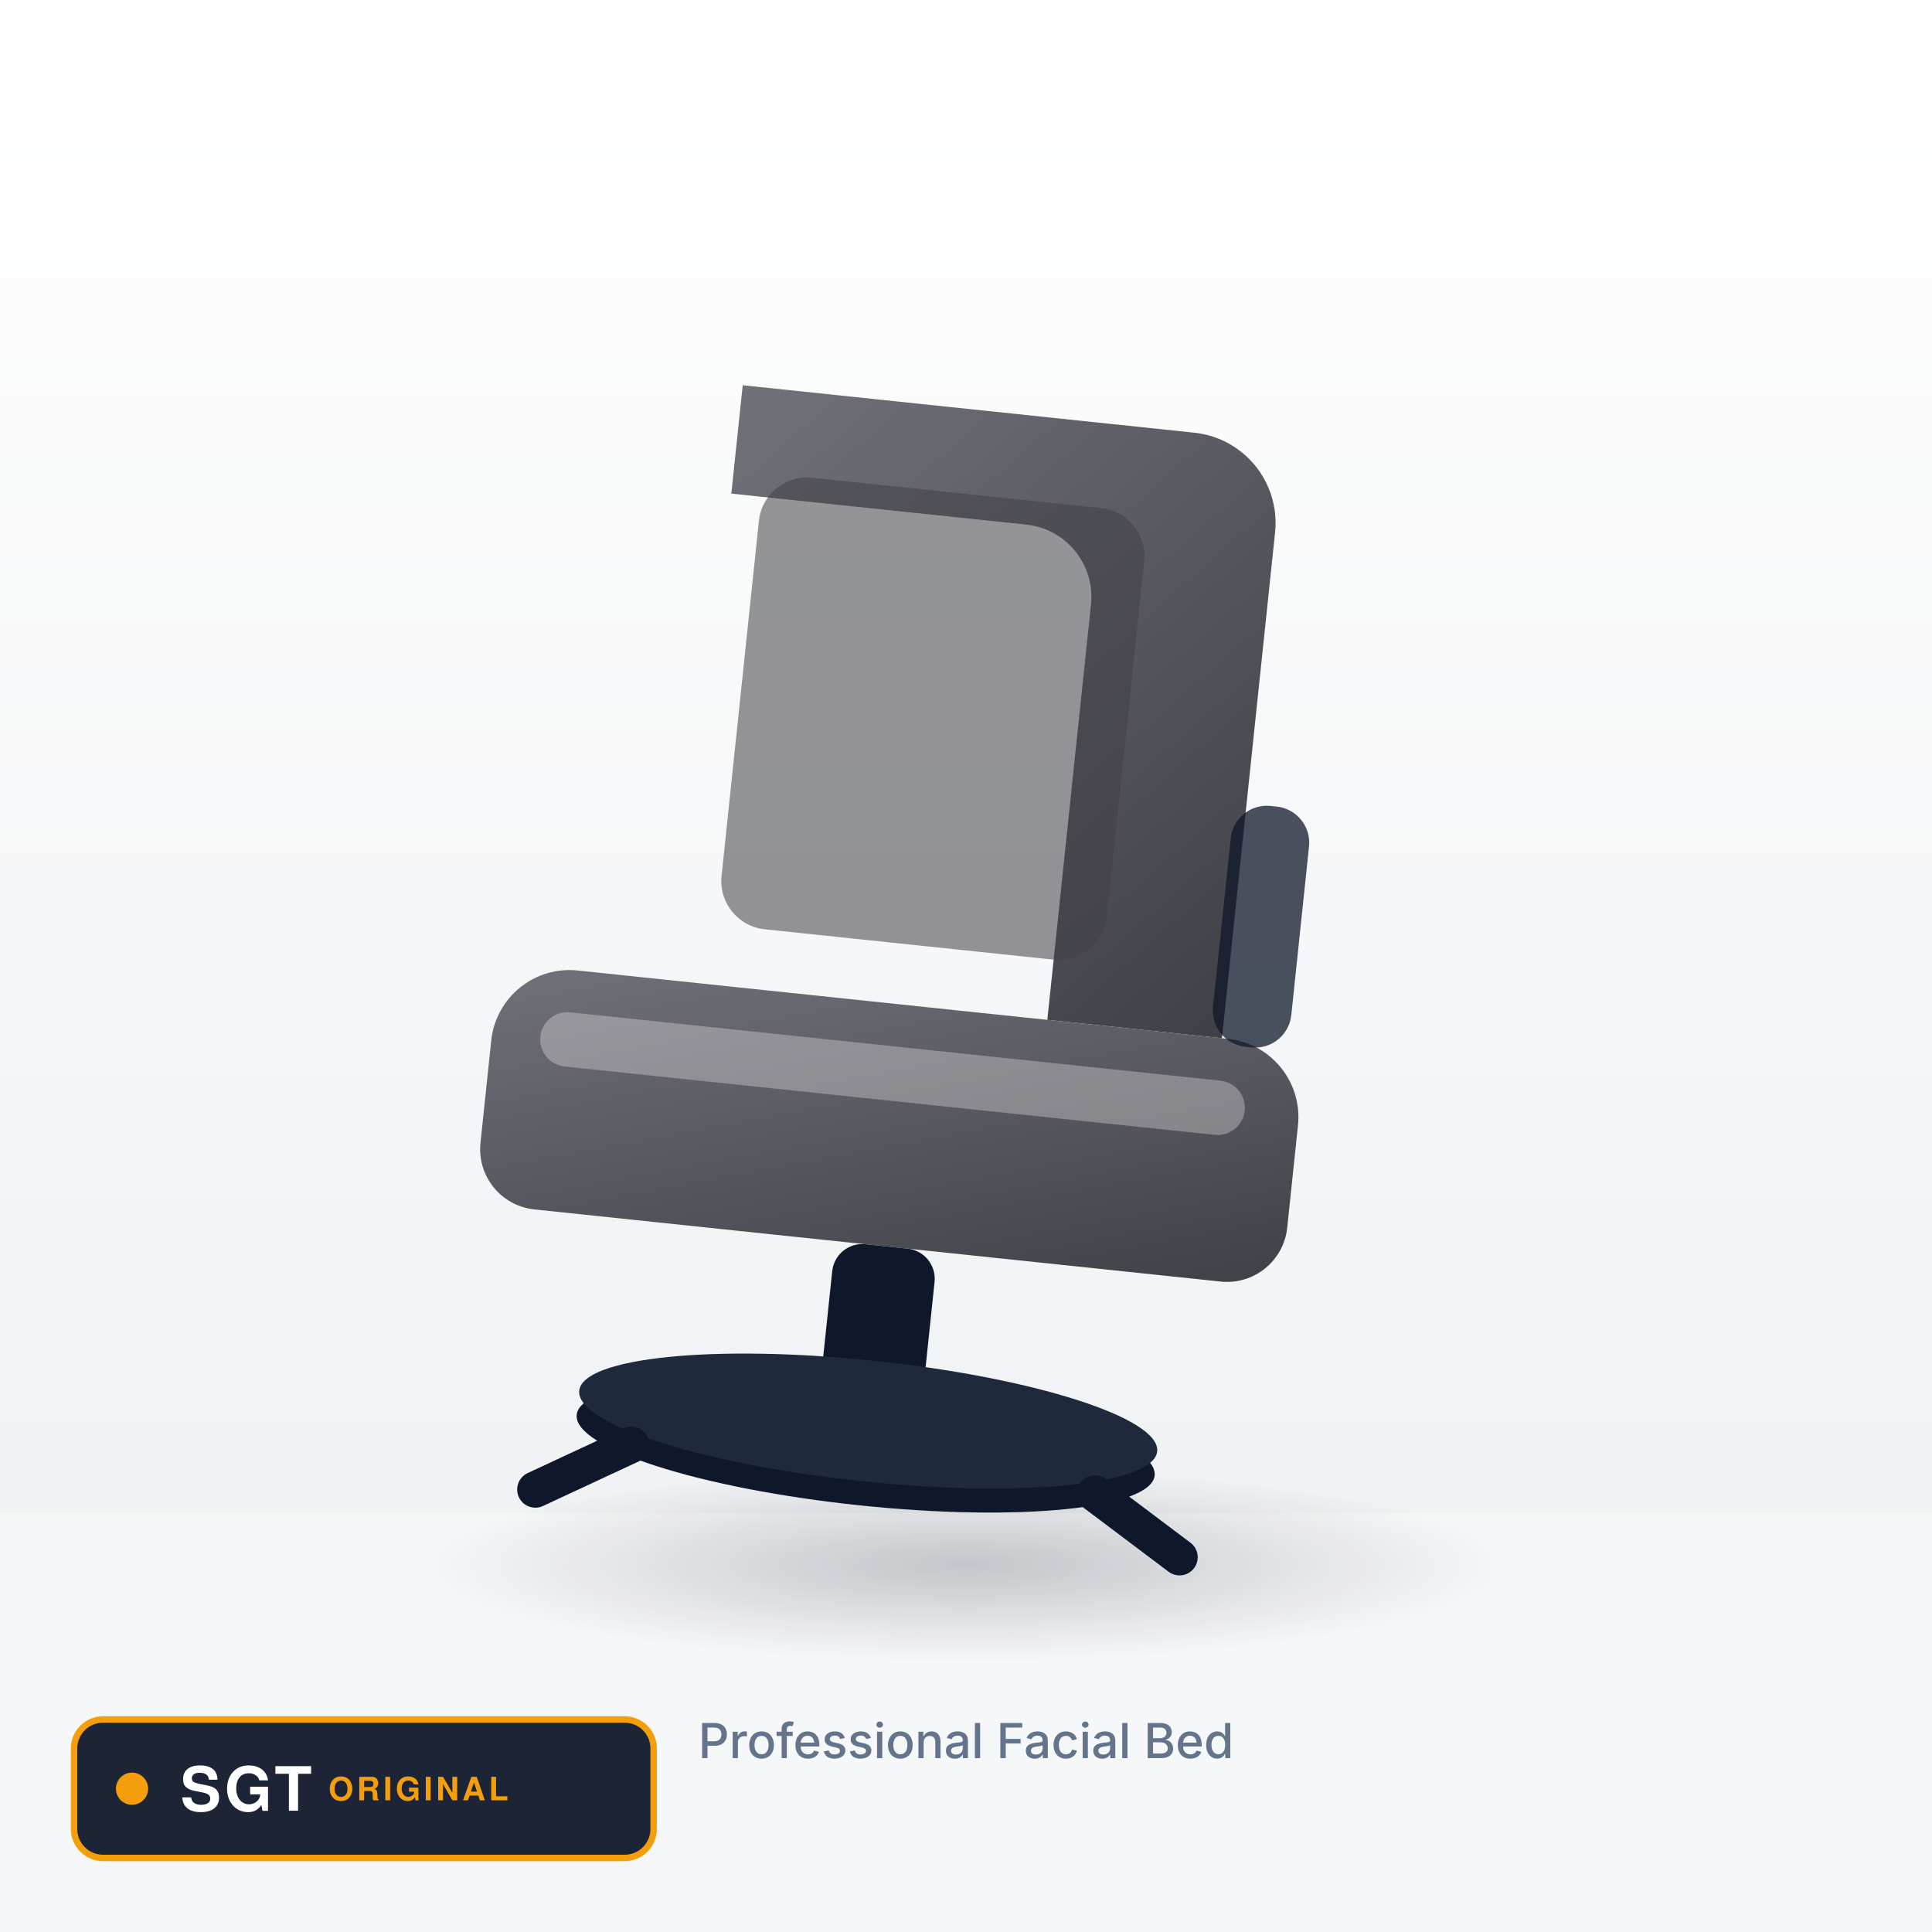
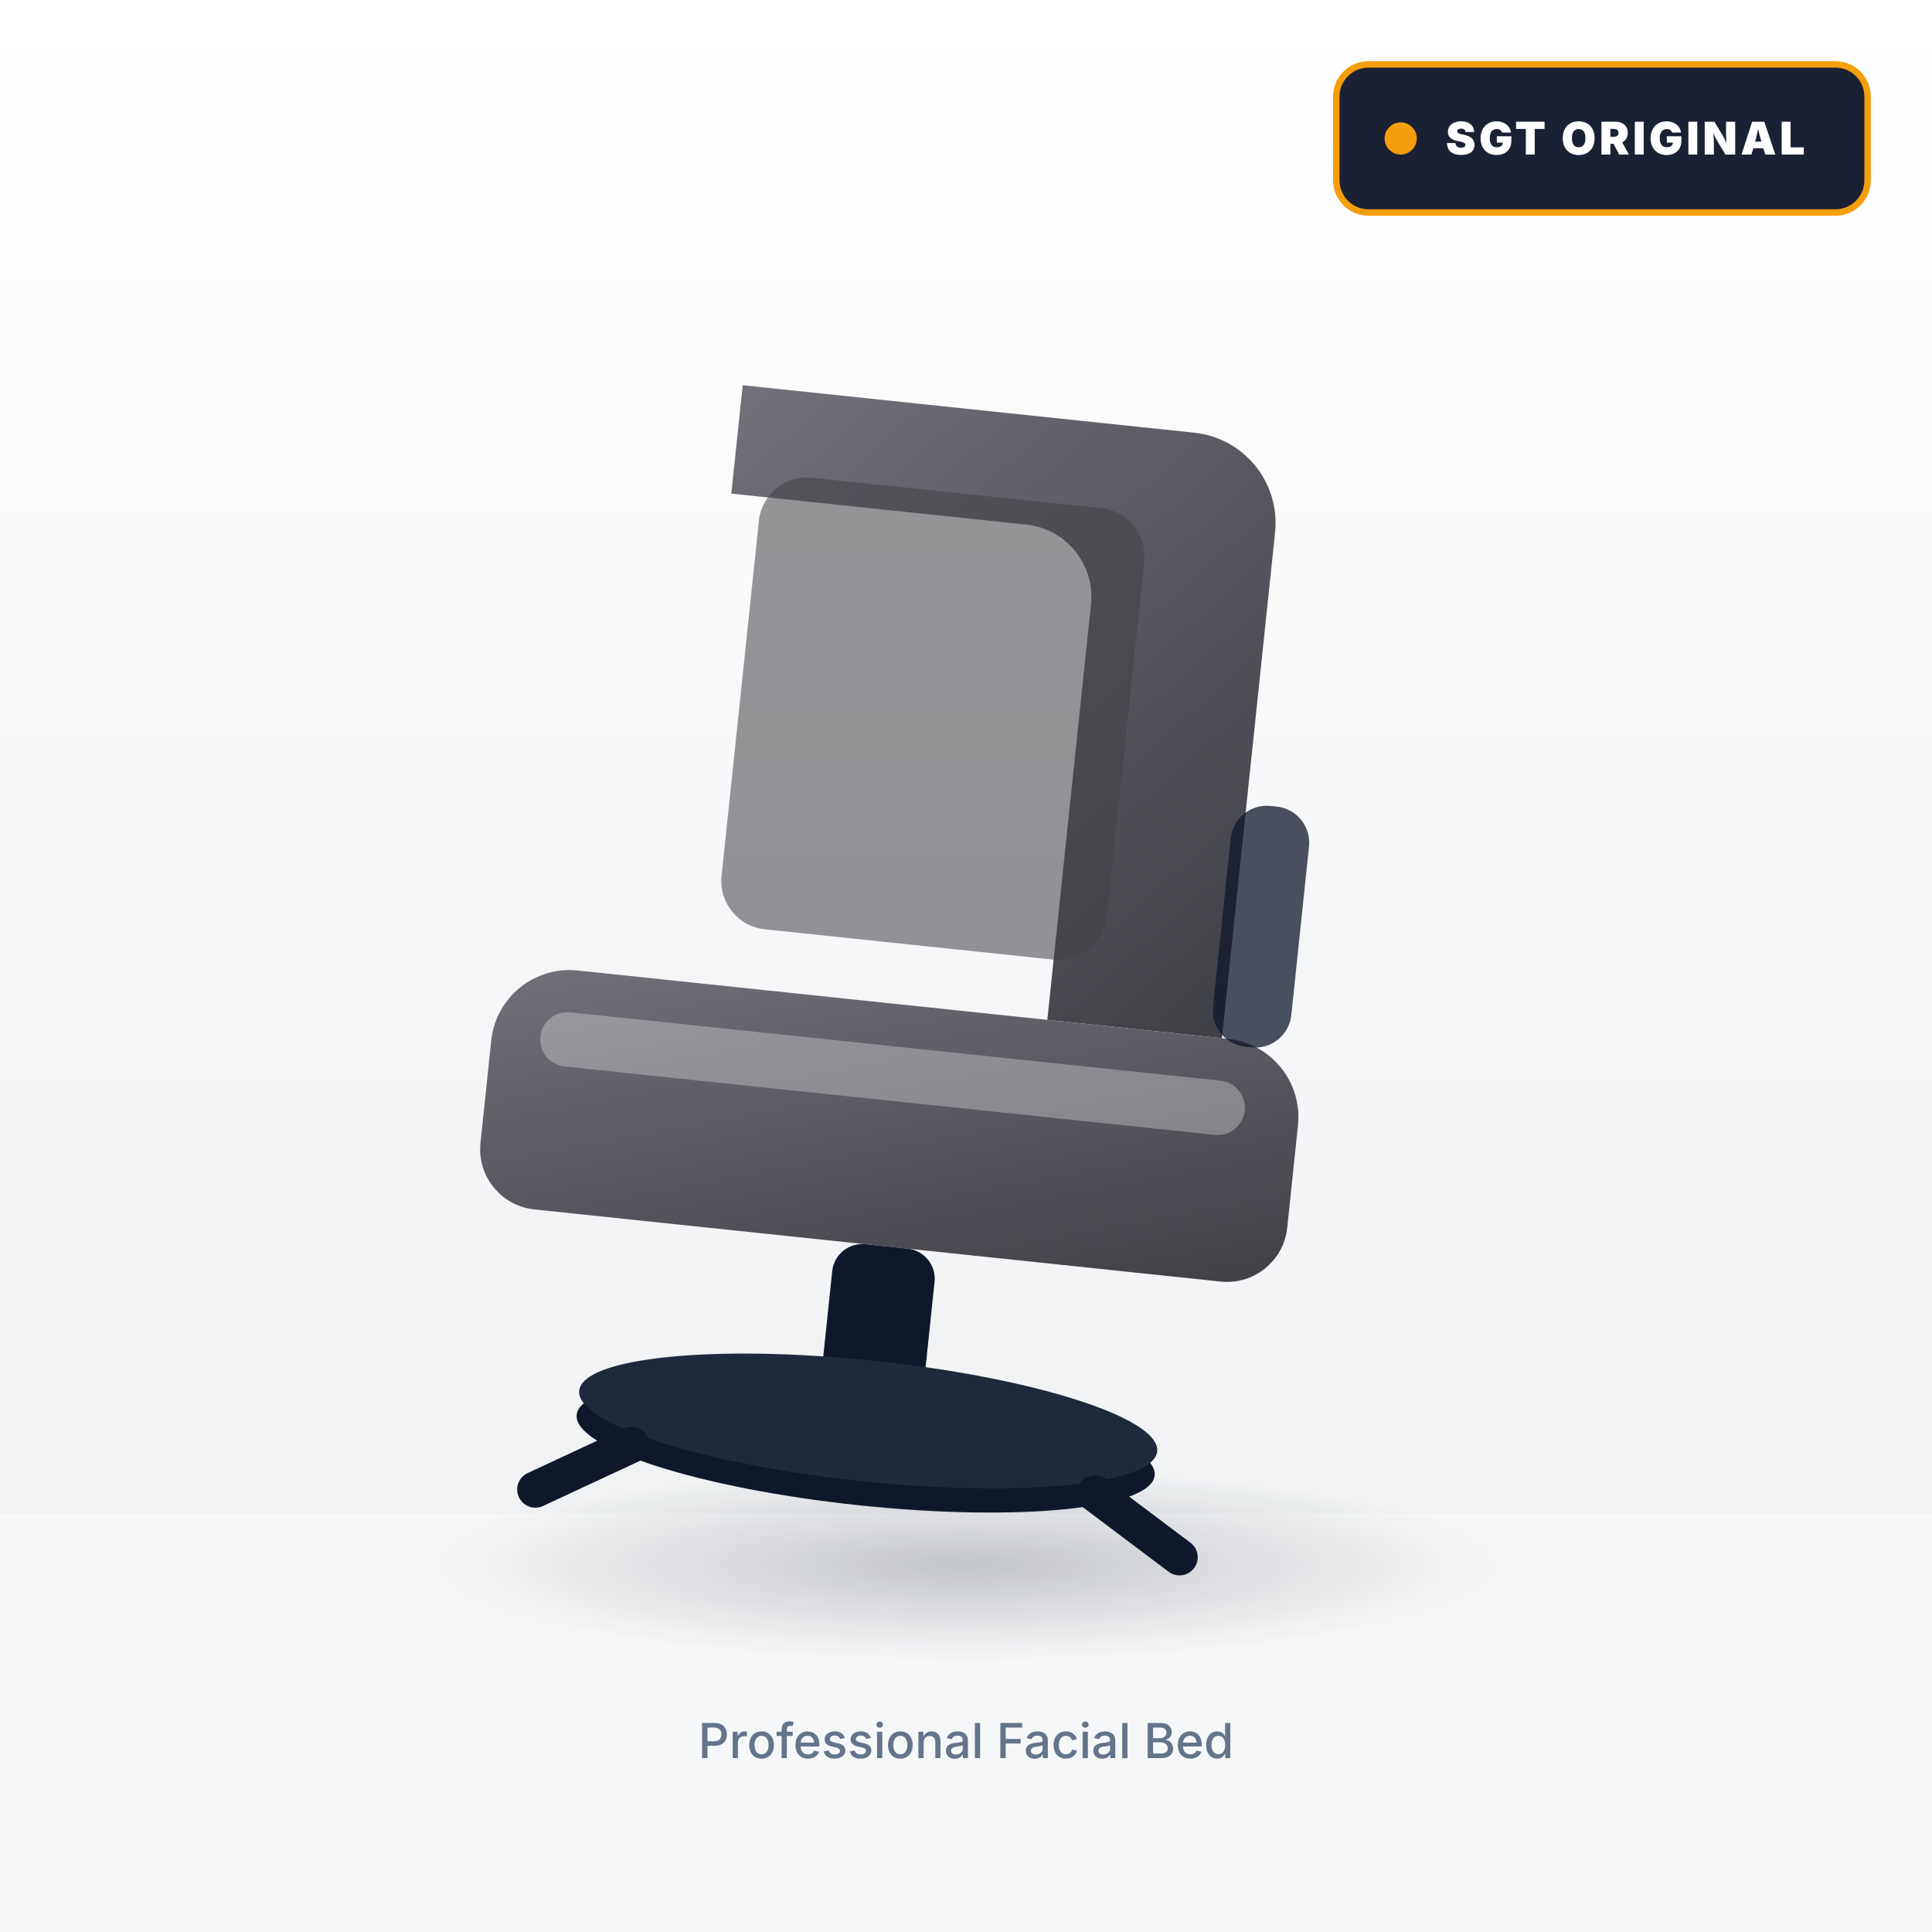
<svg xmlns="http://www.w3.org/2000/svg" viewBox="0 0 600 600" width="600" height="600" role="img" aria-label="Professional Facial Bed — Salon Furniture">
  <defs>
    <linearGradient id="bg" x1="0" y1="0" x2="0" y2="1">
      <stop offset="0%" stop-color="#ffffff" />
      <stop offset="100%" stop-color="#eceef0" />
    </linearGradient>
    <linearGradient id="body" x1="0" y1="0" x2="1" y2="1">
      <stop offset="0%" stop-color="#71717a" />
      <stop offset="100%" stop-color="#3f3f46" />
    </linearGradient>
    <linearGradient id="stroke" x1="0" y1="0" x2="1" y2="1">
      <stop offset="0%" stop-color="#71717a" />
      <stop offset="100%" stop-color="#3f3f46" />
    </linearGradient>
    <radialGradient id="shadow" cx="50%" cy="50%">
      <stop offset="0%" stop-color="#0f172a" stop-opacity="0.22" />
      <stop offset="100%" stop-color="#0f172a" stop-opacity="0" />
    </radialGradient>
  </defs>
  <rect width="600" height="600" fill="url(#bg)" />
  <rect y="470" width="600" height="130" fill="#f6f7f8" />
  <ellipse cx="300" cy="486" rx="168" ry="30" fill="url(#shadow)" />
  <g transform="translate(310 300) rotate(6) scale(0.94) translate(-300 -300)">
    <path d="M196 118h150a30 30 0 0 1 30 30v168h-58V178a24 24 0 0 0-24-24h-98z" fill="url(#body)" />
    <rect x="206" y="146" width="128" height="150" rx="16" fill="#3f3f46" opacity="0.55" />
    <path d="M162 316h216a26 26 0 0 1 26 26v34a20 20 0 0 1-20 20H156a20 20 0 0 1-20-20v-34a26 26 0 0 1 26-26z" fill="url(#body)" />
    <rect x="152" y="330" width="234" height="18" rx="9" fill="#ffffff" opacity="0.3" />
    <rect x="372" y="238" width="26" height="80" rx="12" fill="#0f172a" opacity="0.75" />
    <rect x="256" y="396" width="34" height="52" rx="10" fill="#0f172a" />
    <ellipse cx="273" cy="462" rx="96" ry="20" fill="#0f172a" />
    <ellipse cx="273" cy="454" rx="96" ry="20" fill="#1e293b" />
    <path d="M196 470l-30 18M350 470l30 18" stroke="#0f172a" stroke-width="12" stroke-linecap="round" />
  </g>
  <text x="300" y="546" font-family="ui-sans-serif,system-ui,-apple-system,sans-serif" font-size="15" font-weight="500" fill="#64748b" text-anchor="middle">Professional Facial Bed</text>
-   <g id="sgt-brand-tag">
-     <rect x="23" y="534" width="180" height="43" rx="9" fill="#0f172a" fill-opacity="0.94" stroke="#f59e0b" stroke-width="2" />
-     <circle cx="41" cy="555.5" r="5" fill="#f59e0b" />
-     <text x="56" y="562.34" fill="#ffffff" font-family="Helvetica Neue, Helvetica, Arial, sans-serif" font-weight="700" font-size="19" letter-spacing="1.14">SGT</text>
-     <text x="102" y="559.1" fill="#f59e0b" font-family="Helvetica Neue, Helvetica, Arial, sans-serif" font-weight="600" font-size="10" letter-spacing="1.00">ORIGINAL</text>
+   <g id="sgt-brand-tag" transform="translate(415, 20)">
+     <rect x="0" y="0" width="165" height="46" rx="10" fill="#0f172a" fill-opacity="0.95" stroke="#f59e0b" stroke-width="2" />
+     <circle cx="20" cy="23" r="5" fill="#f59e0b" />
+     <text x="34" y="28" font-family="system-ui, -apple-system, sans-serif" font-weight="900" font-size="14" fill="#ffffff" letter-spacing="1">SGT ORIGINAL</text>
  </g>
</svg>
